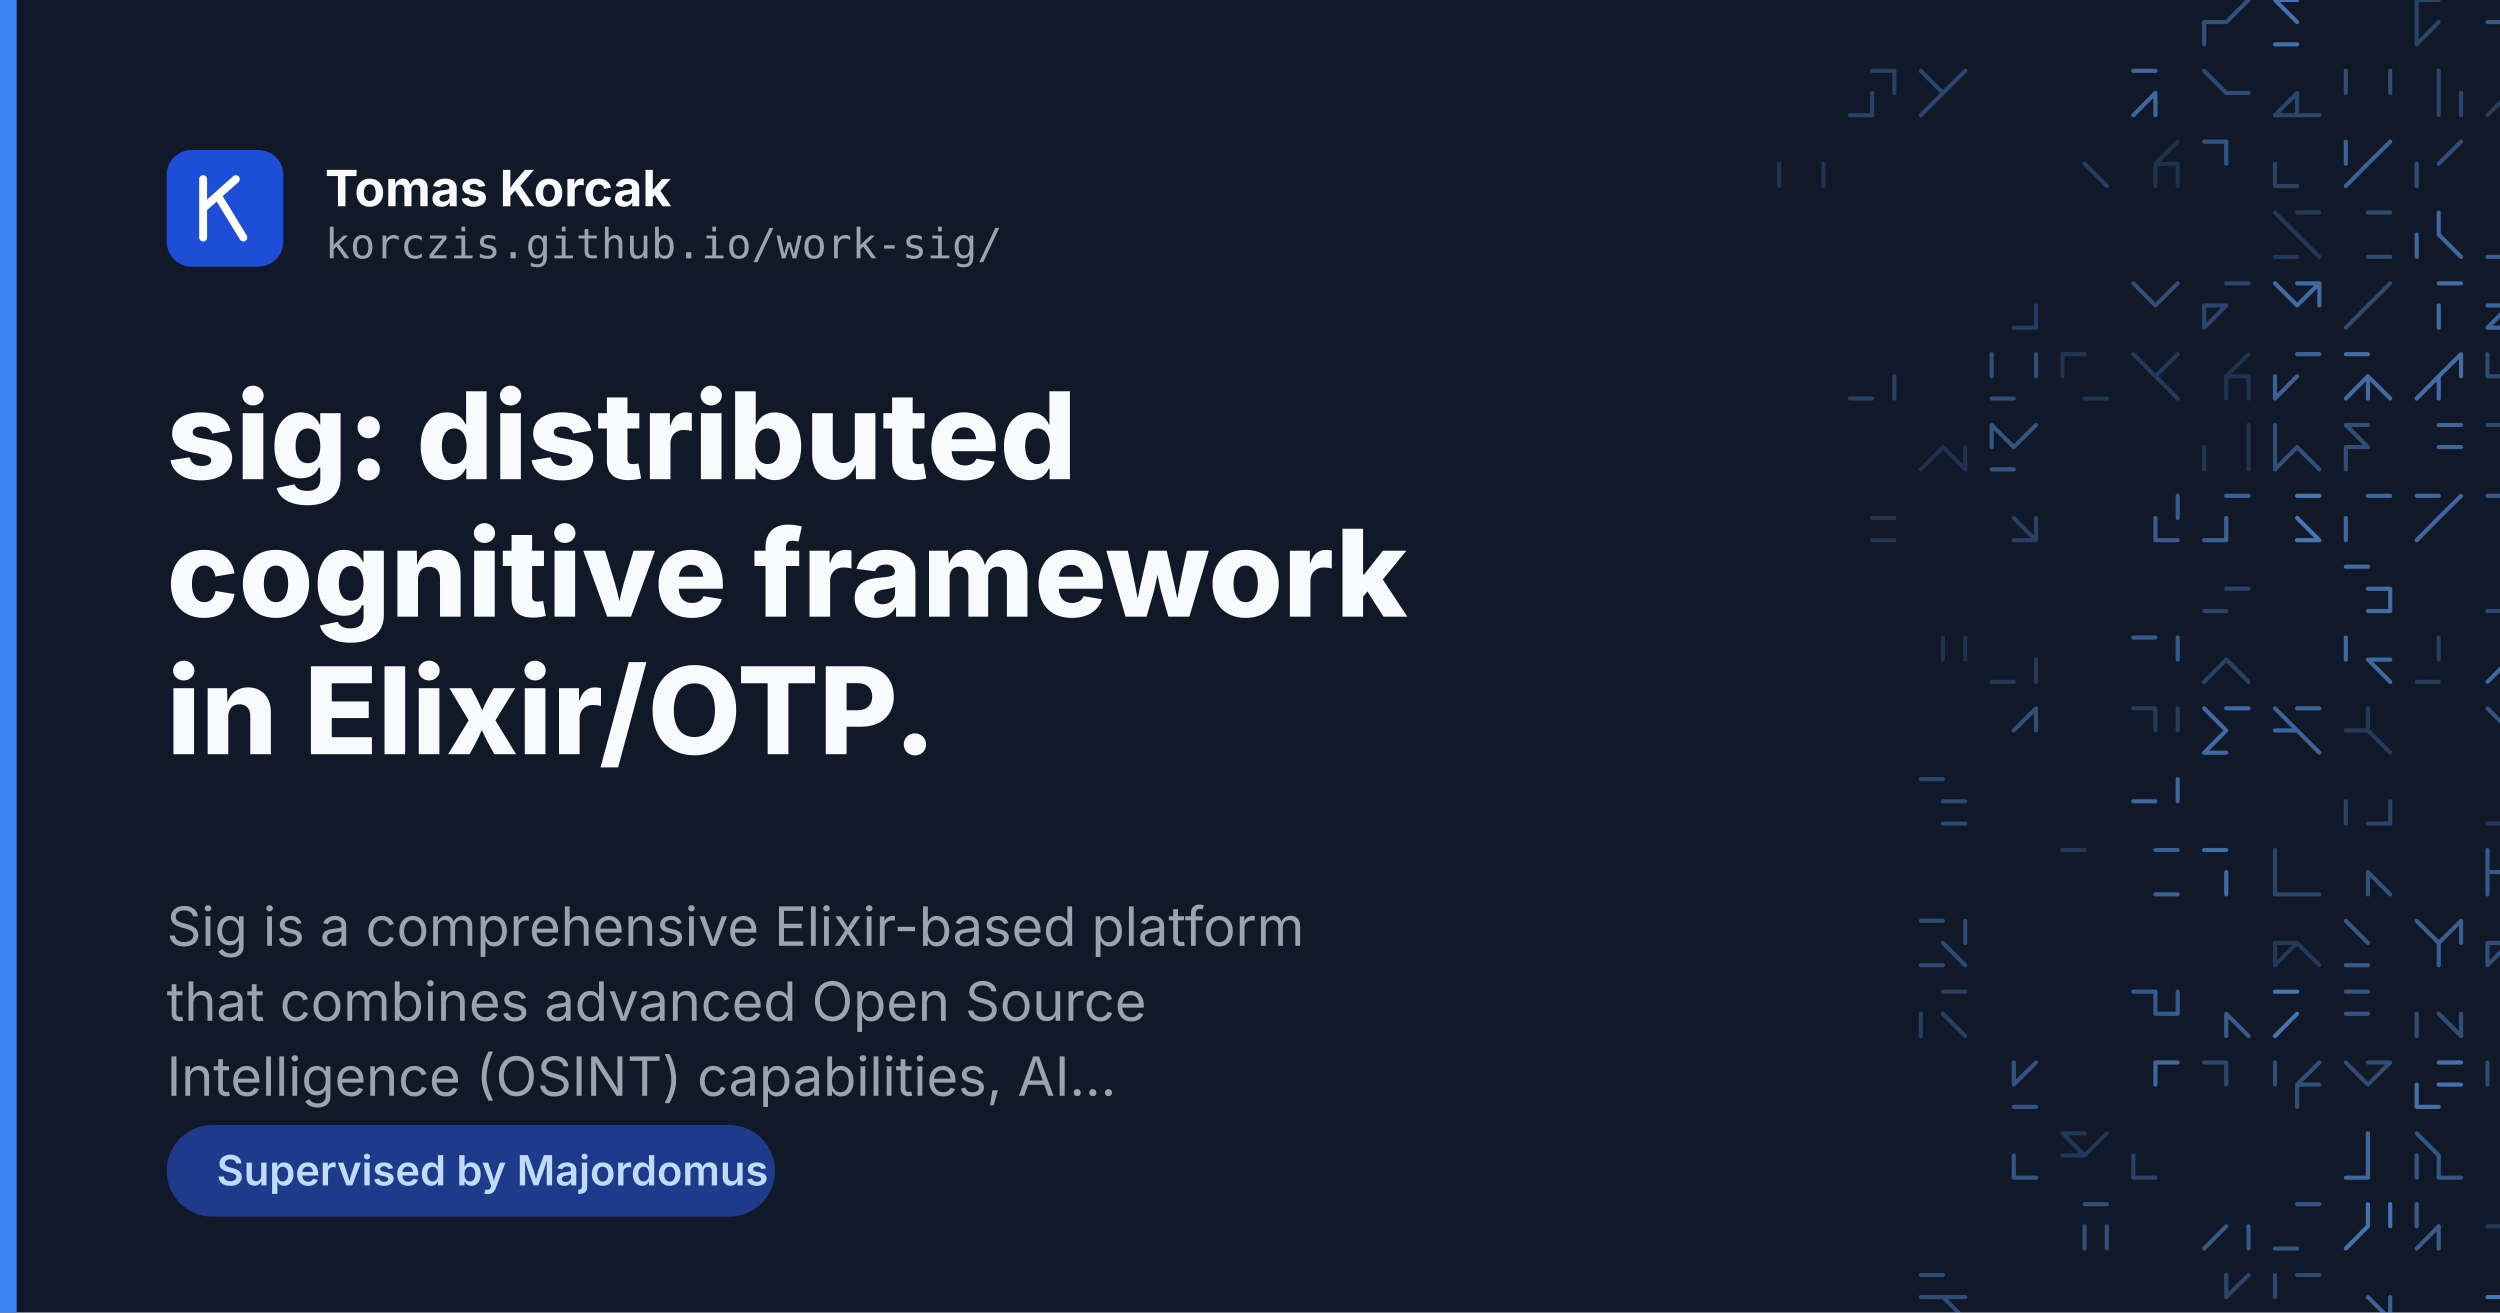
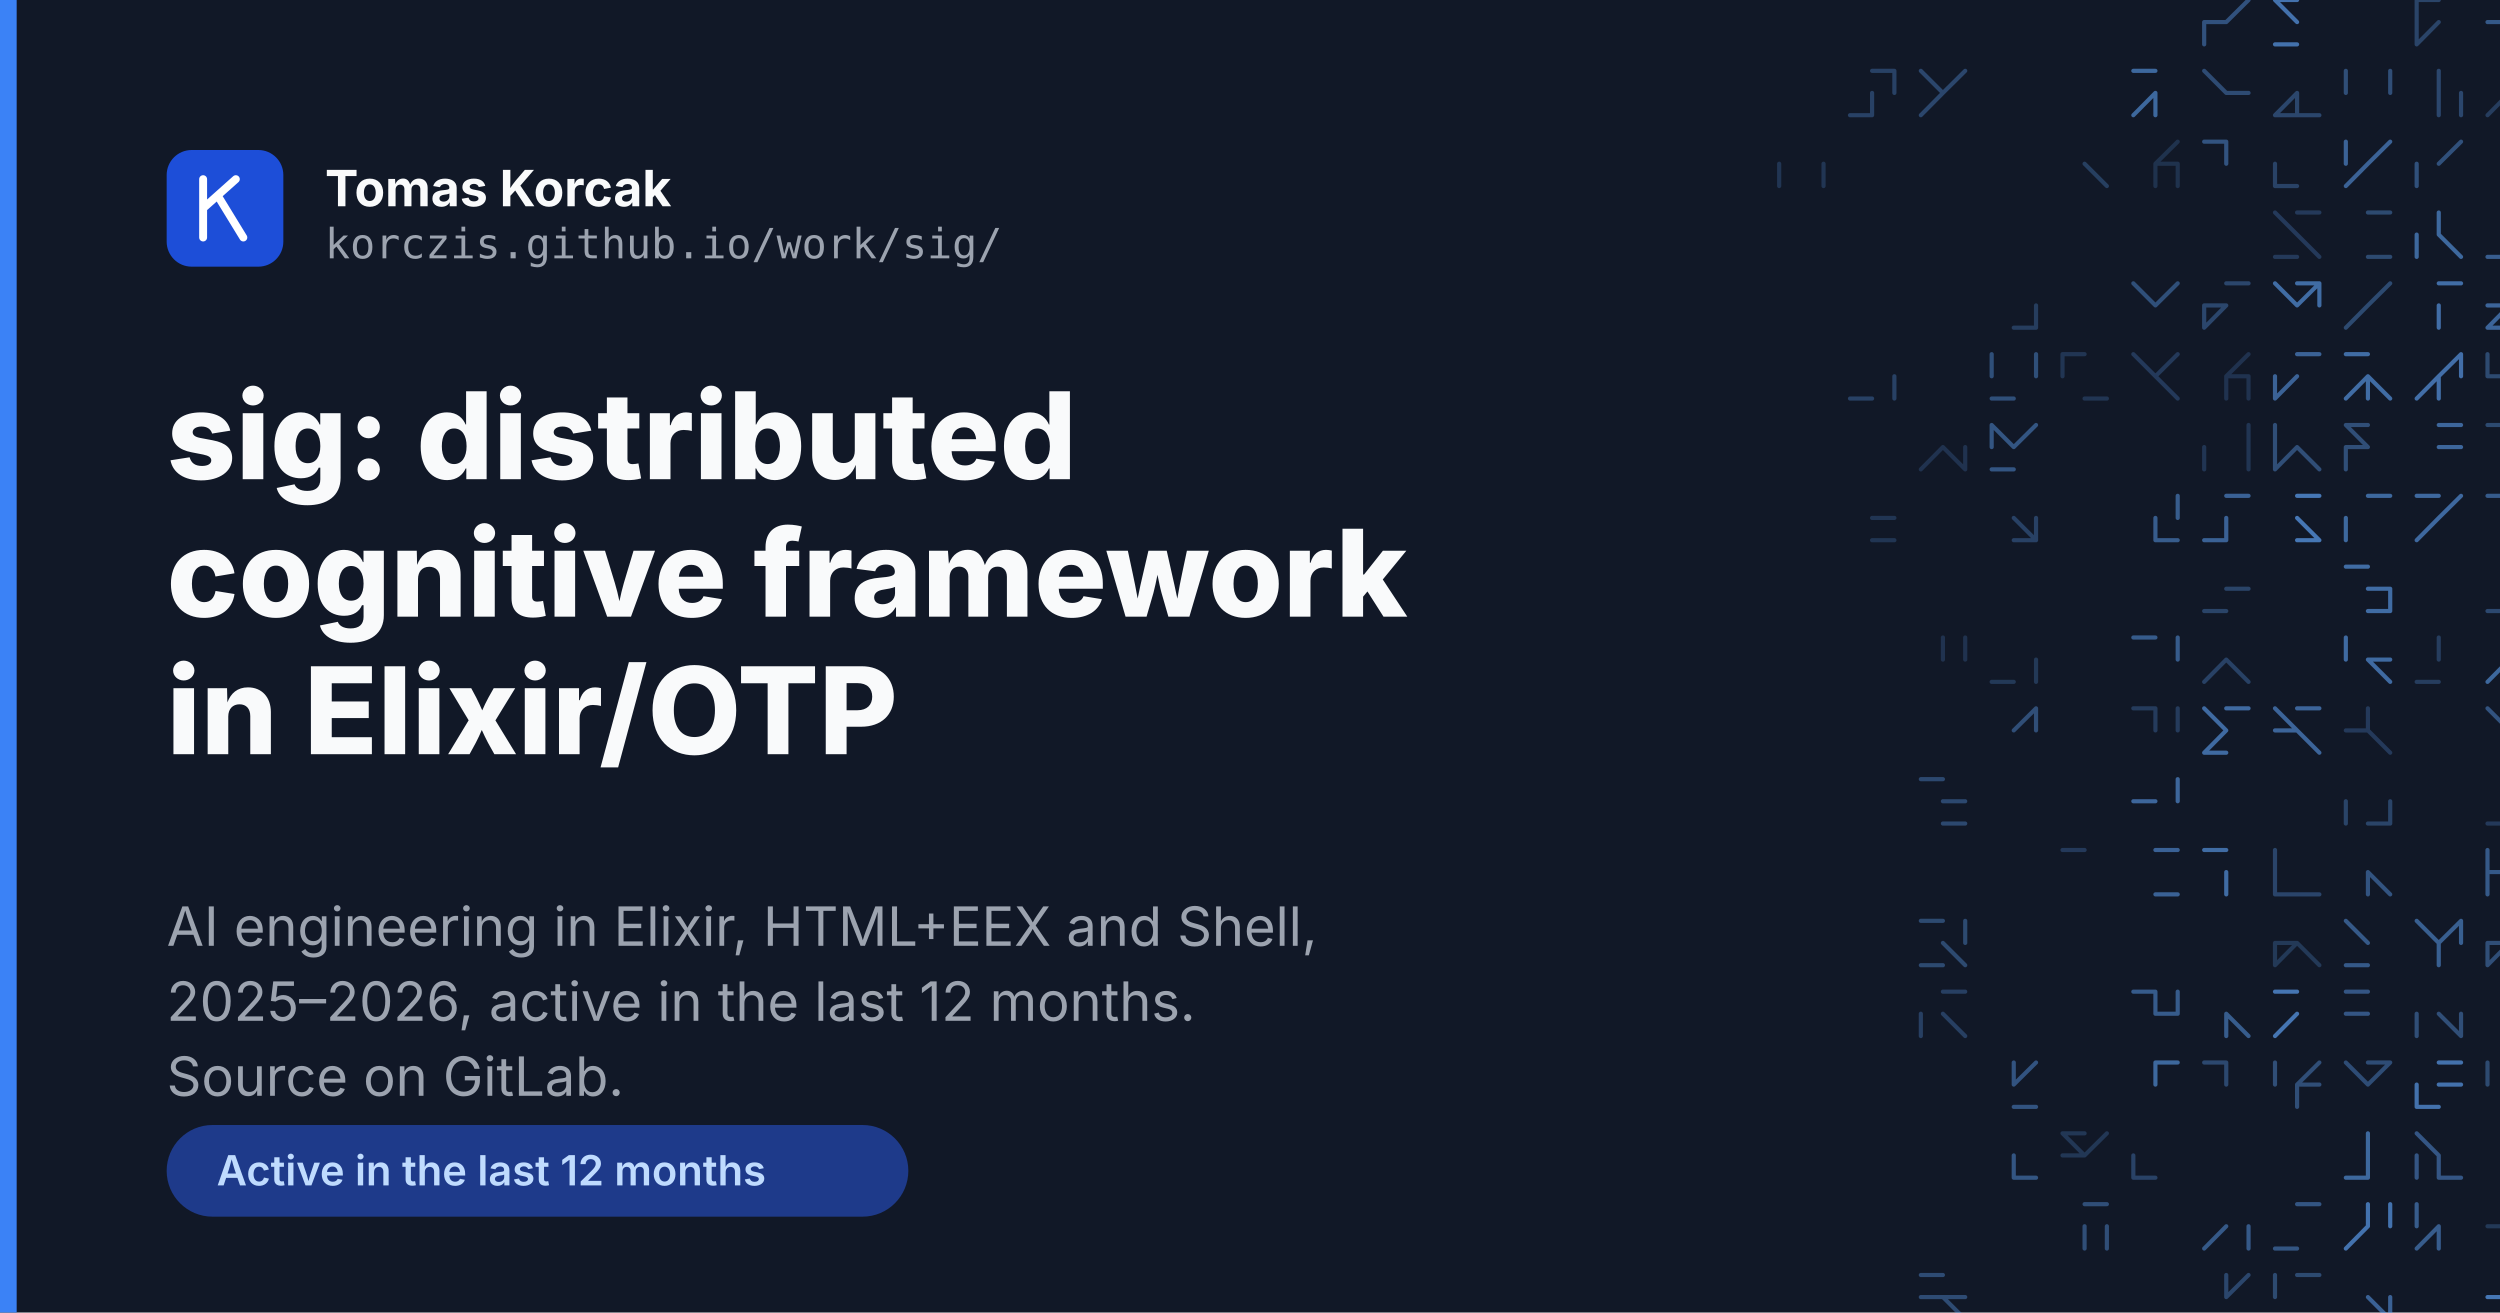
<svg xmlns="http://www.w3.org/2000/svg" width="1200" height="630" viewBox="0 0 1200 630">
  <rect width="1200" height="630" fill="#111827" />
  <g fill="none" stroke="#60a5fa" stroke-width="2" stroke-linecap="round">
    <path d="M1058.0 10.6L1058.0 21.3M1058.0 10.6L1068.6 10.6M1079.3 0.0L1068.6 10.6M1058.0 10.6L1068.6 10.6" opacity="0.41" />
    <path d="M1092.0 0.0L1102.6 10.6M1092.0 21.3L1102.6 21.3M1092.0 0.0L1102.6 0.0" opacity="0.63" />
    <path d="M1160.0 0.0L1160.0 10.6M1170.6 10.6L1160.0 21.3M1160.0 10.6L1160.0 21.3M1160.0 0.0L1170.6 0.0" opacity="0.31" />
    <path d="M1194.0 10.6L1204.6 10.6M1204.6 0.0L1204.6 10.6" opacity="0.46" />
    <path d="M1238.6 10.6L1238.6 21.3M1228.0 0.0L1238.6 10.6M1249.3 0.0L1238.6 10.6" opacity="0.48" />
    <path d="M909.3 34.0L909.3 44.6M898.6 34.0L909.3 34.0M898.6 44.6L898.6 55.3M888.0 55.3L898.6 55.3" opacity="0.29" />
    <path d="M943.3 34.0L932.6 44.6M922.0 34.0L932.6 44.6M932.6 44.6L922.0 55.3" opacity="0.33" />
    <path d="M1024.0 34.0L1034.6 34.0M1034.6 44.6L1034.6 55.3M1034.6 44.6L1024.0 55.3" opacity="0.56" />
    <path d="M1058.0 34.0L1068.6 44.6M1068.6 44.6L1079.3 44.6" opacity="0.36" />
    <path d="M1102.6 44.6L1092.0 55.3M1102.6 44.6L1102.6 55.3M1102.6 55.3L1113.3 55.3M1092.0 55.3L1102.6 55.3" opacity="0.33" />
    <path d="M1147.3 34.0L1147.3 44.6M1126.0 34.0L1126.0 44.6" opacity="0.38" />
    <path d="M1170.6 44.6L1170.6 55.3M1181.3 44.6L1181.3 55.3M1170.6 34.0L1170.6 44.6" opacity="0.33" />
    <path d="M1204.6 44.6L1194.0 55.3M1204.6 44.6L1215.3 44.6" opacity="0.26" />
    <path d="M1228.0 34.0L1228.0 44.6M1249.3 34.0L1238.6 44.6M1228.0 55.3L1238.6 55.3M1228.0 44.6L1228.0 55.3" opacity="0.67" />
    <path d="M854.0 78.6L854.0 89.3M875.3 78.6L875.3 89.3" opacity="0.21" />
    <path d="M1000.6 78.6L1011.3 89.3M1000.6 78.6L1011.3 89.3" opacity="0.27" />
    <path d="M1045.3 68.0L1034.6 78.6M1034.6 78.6L1034.6 89.3M1045.3 78.6L1045.3 89.3M1034.6 78.6L1045.3 78.6" opacity="0.18" />
    <path d="M1068.6 68.0L1068.6 78.6M1058.0 68.0L1068.6 68.0" opacity="0.42" />
    <path d="M1092.0 89.3L1102.6 89.3M1092.0 78.6L1092.0 89.3" opacity="0.30" />
    <path d="M1136.6 78.6L1126.0 89.3M1147.3 68.0L1136.6 78.6M1126.0 68.0L1126.0 78.6" opacity="0.53" />
    <path d="M1160.0 78.6L1160.0 89.3M1181.3 68.0L1170.6 78.6" opacity="0.40" />
    <path d="M1102.6 112.6L1113.3 123.3M1092.0 102.0L1102.6 112.6M1102.6 102.0L1113.3 102.0M1092.0 123.3L1102.6 123.3" opacity="0.24" />
    <path d="M1136.6 123.3L1147.3 123.3M1136.6 102.0L1147.3 102.0" opacity="0.35" />
    <path d="M1160.0 112.6L1160.0 123.3M1170.6 112.6L1181.3 123.3M1160.0 112.6L1160.0 123.3M1170.6 102.0L1170.6 112.6" opacity="0.56" />
    <path d="M1204.6 102.0L1215.3 102.0M1204.6 112.6L1215.3 112.6M1194.0 123.3L1204.6 123.3" opacity="0.49" />
    <path d="M1249.3 112.6L1249.3 123.3M1238.6 102.0L1238.6 112.6M1228.0 123.3L1238.6 123.3" opacity="0.55" />
    <path d="M966.6 157.3L977.3 157.3M977.3 146.6L977.3 157.3" opacity="0.26" />
    <path d="M1045.3 136.0L1034.6 146.6M1024.0 136.0L1034.6 146.6" opacity="0.39" />
    <path d="M1058.0 146.6L1058.0 157.3M1068.6 136.0L1079.3 136.0M1068.6 146.6L1058.0 157.3M1058.0 146.6L1068.6 146.6" opacity="0.33" />
    <path d="M1092.0 136.0L1102.6 146.6M1102.6 136.0L1113.3 136.0M1113.3 136.0L1113.3 146.6M1113.3 136.0L1102.6 146.6" opacity="0.59" />
    <path d="M1147.3 136.0L1136.6 146.6M1136.6 146.6L1126.0 157.3" opacity="0.35" />
    <path d="M1170.6 146.6L1170.6 157.3M1170.6 136.0L1181.3 136.0" opacity="0.60" />
    <path d="M1204.6 136.0L1204.6 146.6M1194.0 157.3L1204.6 157.3M1204.6 146.6L1194.0 157.3M1194.0 146.6L1204.6 146.6" opacity="0.54" />
    <path d="M909.3 180.6L909.3 191.3M888.0 191.3L898.6 191.3" opacity="0.29" />
    <path d="M956.0 170.0L956.0 180.6M956.0 191.3L966.6 191.3M977.3 170.0L977.3 180.6" opacity="0.39" />
    <path d="M990.0 170.0L1000.6 170.0M1000.6 191.3L1011.3 191.3M990.0 170.0L990.0 180.6" opacity="0.21" />
    <path d="M1045.3 170.0L1034.6 180.6M1024.0 170.0L1034.6 180.6M1034.6 180.6L1045.3 191.3M1034.6 180.6L1045.3 191.3" opacity="0.24" />
    <path d="M1068.6 180.6L1068.6 191.3M1079.3 180.6L1079.3 191.3M1068.6 180.6L1079.3 180.6M1079.3 170.0L1068.6 180.6" opacity="0.19" />
    <path d="M1102.6 170.0L1113.3 170.0M1092.0 180.6L1092.0 191.3M1102.6 180.6L1092.0 191.3" opacity="0.53" />
    <path d="M1136.6 180.6L1147.3 191.3M1136.6 180.6L1126.0 191.3M1126.0 170.0L1136.6 170.0M1136.6 180.6L1136.6 191.3" opacity="0.59" />
    <path d="M1170.6 180.6L1170.6 191.3M1170.6 180.6L1160.0 191.3M1181.3 170.0L1170.6 180.6M1181.3 170.0L1181.3 180.6" opacity="0.61" />
    <path d="M1204.6 170.0L1215.3 170.0M1194.0 170.0L1194.0 180.6M1194.0 180.6L1204.6 180.6" opacity="0.35" />
    <path d="M1228.0 170.0L1238.6 180.6M1238.6 170.0L1238.6 180.6" opacity="0.42" />
    <path d="M943.3 214.6L943.3 225.3M932.6 214.6L922.0 225.3M932.6 214.6L943.3 225.3" opacity="0.19" />
    <path d="M977.3 204.0L966.6 214.6M956.0 204.0L966.6 214.6M956.0 225.3L966.6 225.3M956.0 204.0L956.0 214.6" opacity="0.43" />
    <path d="M1079.3 214.6L1079.3 225.3M1079.3 204.0L1079.3 214.6M1058.0 214.6L1058.0 225.3" opacity="0.21" />
    <path d="M1102.6 214.6L1092.0 225.3M1092.0 214.6L1092.0 225.3M1092.0 204.0L1092.0 214.6M1102.6 214.6L1113.3 225.3" opacity="0.38" />
    <path d="M1126.0 214.6L1126.0 225.3M1126.0 214.6L1136.6 214.6M1126.0 204.0L1136.6 204.0M1126.0 204.0L1136.6 214.6" opacity="0.38" />
    <path d="M1170.6 214.6L1181.3 214.6M1170.6 204.0L1181.3 204.0M1170.6 214.6L1181.3 214.6" opacity="0.55" />
    <path d="M1204.6 204.0L1215.3 204.0M1215.3 204.0L1215.3 214.6M1204.6 204.0L1204.6 214.6M1194.0 204.0L1204.6 204.0" opacity="0.35" />
    <path d="M1238.6 204.0L1238.6 214.6M1228.0 225.3L1238.6 225.3" opacity="0.64" />
    <path d="M898.6 259.3L909.3 259.3M898.6 248.6L909.3 248.6" opacity="0.21" />
    <path d="M977.3 248.6L977.3 259.3M966.6 248.6L977.3 259.3M966.6 259.3L977.3 259.3" opacity="0.29" />
    <path d="M1034.6 248.6L1034.6 259.3M1034.6 259.3L1045.3 259.3M1045.3 238.0L1045.3 248.6" opacity="0.48" />
    <path d="M1068.6 238.0L1079.3 238.0M1058.0 259.3L1068.6 259.3M1068.6 248.6L1068.6 259.3M1068.6 238.0L1079.3 238.0" opacity="0.52" />
    <path d="M1102.6 259.3L1113.3 259.3M1102.6 238.0L1113.3 238.0M1102.6 248.6L1113.3 259.3" opacity="0.67" />
    <path d="M1126.0 248.6L1126.0 259.3M1136.6 238.0L1147.3 238.0" opacity="0.56" />
    <path d="M1170.6 248.6L1160.0 259.3M1181.3 238.0L1170.6 248.6M1160.0 238.0L1170.6 238.0" opacity="0.57" />
    <path d="M1204.6 248.6L1215.3 248.6M1194.0 238.0L1204.6 238.0M1204.6 238.0L1204.6 248.6" opacity="0.47" />
    <path d="M1249.3 238.0L1238.6 248.6M1228.0 238.0L1238.6 248.6" opacity="0.40" />
    <path d="M1058.0 293.3L1068.6 293.3M1068.6 282.6L1079.3 282.6" opacity="0.31" />
    <path d="M1136.6 282.6L1147.3 282.6M1126.0 272.0L1136.6 272.0M1147.3 282.6L1147.3 293.3M1136.6 293.3L1147.3 293.3" opacity="0.59" />
    <path d="M1194.0 293.3L1204.6 293.3M1215.3 272.0L1215.3 282.6" opacity="0.34" />
    <path d="M1238.6 282.6L1228.0 293.3M1228.0 272.0L1238.6 282.6M1249.3 272.0L1238.6 282.6" opacity="0.40" />
    <path d="M943.3 306.0L943.3 316.6M932.6 306.0L932.6 316.6" opacity="0.19" />
    <path d="M977.3 316.6L977.3 327.3M956.0 327.3L966.6 327.3" opacity="0.23" />
    <path d="M1045.3 306.0L1045.3 316.6M1024.0 306.0L1034.6 306.0M1024.0 306.0L1034.6 306.0" opacity="0.47" />
    <path d="M1068.6 316.6L1058.0 327.3M1068.6 316.6L1079.3 327.3" opacity="0.29" />
    <path d="M1126.0 306.0L1126.0 316.6M1136.6 316.6L1147.3 316.6M1136.6 316.6L1147.3 327.3" opacity="0.58" />
    <path d="M1170.6 306.0L1170.6 316.6M1160.0 327.3L1170.6 327.3" opacity="0.26" />
    <path d="M1204.6 327.3L1215.3 327.3M1204.6 316.6L1215.3 316.6M1204.6 316.6L1194.0 327.3" opacity="0.56" />
    <path d="M1238.6 327.3L1249.3 327.3M1238.6 306.0L1249.3 306.0M1249.3 306.0L1249.3 316.6" opacity="0.44" />
    <path d="M977.3 340.0L977.3 350.6M977.3 340.0L966.6 350.6" opacity="0.38" />
    <path d="M1024.0 340.0L1034.6 340.0M1034.6 340.0L1034.6 350.6M1024.0 340.0L1034.6 340.0M1045.3 340.0L1045.3 350.6" opacity="0.25" />
    <path d="M1068.6 350.6L1058.0 361.3M1058.0 340.0L1068.6 350.6M1058.0 361.3L1068.6 361.3M1068.6 340.0L1079.3 340.0" opacity="0.58" />
    <path d="M1102.6 350.6L1113.3 361.3M1102.6 340.0L1113.3 340.0M1092.0 350.6L1102.6 350.6M1092.0 340.0L1102.6 350.6" opacity="0.54" />
    <path d="M1136.6 350.6L1147.3 361.3M1126.0 350.6L1136.6 350.6M1136.6 340.0L1136.6 350.6" opacity="0.24" />
    <path d="M1204.6 350.6L1204.6 361.3M1194.0 340.0L1204.6 350.6" opacity="0.42" />
    <path d="M1228.0 340.0L1238.6 340.0M1228.0 350.6L1228.0 361.3M1238.6 350.6L1249.3 361.3M1238.6 340.0L1249.3 340.0" opacity="0.65" />
    <path d="M932.6 384.6L943.3 384.6M932.6 395.3L943.3 395.3M922.0 374.0L932.6 374.0" opacity="0.34" />
    <path d="M1024.0 384.6L1034.6 384.6M1045.3 374.0L1045.3 384.6" opacity="0.55" />
    <path d="M1136.6 395.3L1147.3 395.3M1126.0 384.6L1126.0 395.3M1147.3 384.6L1147.3 395.3" opacity="0.31" />
    <path d="M1204.6 374.0L1204.6 384.6M1194.0 395.3L1204.6 395.3" opacity="0.24" />
    <path d="M1238.6 384.6L1249.3 384.6M1238.6 384.6L1238.6 395.3" opacity="0.49" />
    <path d="M990.0 408.0L1000.6 408.0M990.0 408.0L1000.6 408.0" opacity="0.24" />
    <path d="M1034.6 408.0L1045.3 408.0M1034.6 429.3L1045.3 429.3" opacity="0.52" />
    <path d="M1068.6 418.6L1068.6 429.3M1058.0 408.0L1068.6 408.0" opacity="0.59" />
    <path d="M1102.6 429.3L1113.3 429.3M1092.0 418.6L1092.0 429.3M1092.0 429.3L1102.6 429.3M1092.0 408.0L1092.0 418.6" opacity="0.32" />
    <path d="M1136.6 418.6L1147.3 429.3M1136.6 418.6L1136.6 429.3" opacity="0.42" />
    <path d="M1204.6 408.0L1204.6 418.6M1194.0 418.6L1194.0 429.3M1194.0 408.0L1194.0 418.6M1194.0 418.6L1204.6 418.6" opacity="0.46" />
    <path d="M1238.6 418.6L1238.6 429.3M1228.0 408.0L1228.0 418.6" opacity="0.27" />
    <path d="M922.0 442.0L932.6 442.0M922.0 463.3L932.6 463.3M943.3 442.0L943.3 452.6M932.6 452.6L943.3 463.3" opacity="0.35" />
    <path d="M1102.6 452.6L1092.0 463.3M1102.6 452.6L1113.3 463.3M1092.0 452.6L1102.6 452.6M1092.0 452.6L1092.0 463.3" opacity="0.23" />
    <path d="M1126.0 442.0L1136.6 452.6M1126.0 442.0L1136.6 452.6M1126.0 463.3L1136.6 463.3M1126.0 463.3L1136.6 463.3" opacity="0.46" />
    <path d="M1160.0 442.0L1170.6 452.6M1170.6 452.6L1170.6 463.3M1181.3 442.0L1181.3 452.6M1181.3 442.0L1170.6 452.6" opacity="0.50" />
    <path d="M1204.6 452.6L1194.0 463.3M1194.0 452.6L1194.0 463.3M1194.0 452.6L1204.6 452.6" opacity="0.38" />
    <path d="M1238.6 452.6L1249.3 463.3M1238.6 452.6L1228.0 463.3M1228.0 452.6L1228.0 463.3M1228.0 442.0L1238.6 452.6" opacity="0.50" />
    <path d="M922.0 486.6L922.0 497.3M932.6 476.0L943.3 476.0M932.6 486.6L943.3 497.3" opacity="0.28" />
    <path d="M1045.3 476.0L1045.3 486.6M1034.6 486.6L1045.3 486.6M1024.0 476.0L1034.6 476.0M1034.6 476.0L1034.6 486.6" opacity="0.47" />
    <path d="M1068.6 486.6L1079.3 497.3M1068.6 486.6L1068.6 497.3" opacity="0.48" />
    <path d="M1092.0 476.0L1102.6 476.0M1102.6 486.6L1092.0 497.3" opacity="0.66" />
    <path d="M1126.0 486.6L1136.6 486.6M1126.0 476.0L1136.6 476.0" opacity="0.44" />
    <path d="M1170.6 486.6L1181.3 497.3M1170.6 486.6L1181.3 497.3M1160.0 486.6L1160.0 497.3M1181.3 486.6L1181.3 497.3" opacity="0.38" />
    <path d="M1238.6 486.6L1249.3 486.6M1228.0 497.3L1238.6 497.3" opacity="0.47" />
    <path d="M966.6 510.0L966.6 520.6M977.3 510.0L966.6 520.6M966.6 531.3L977.3 531.3" opacity="0.42" />
    <path d="M1034.6 510.0L1045.3 510.0M1034.6 510.0L1034.6 520.6M1034.6 510.0L1034.6 520.6" opacity="0.56" />
    <path d="M1058.0 510.0L1068.6 510.0M1068.6 510.0L1068.6 520.6M1058.0 510.0L1068.6 510.0" opacity="0.34" />
    <path d="M1102.6 520.6L1113.3 520.6M1113.3 510.0L1102.6 520.6M1102.6 520.6L1102.6 531.3M1092.0 510.0L1092.0 520.6" opacity="0.38" />
    <path d="M1136.6 510.0L1147.3 510.0M1126.0 510.0L1136.6 520.6M1147.3 510.0L1136.6 520.6" opacity="0.37" />
    <path d="M1160.0 531.3L1170.6 531.3M1170.6 520.6L1181.3 520.6M1160.0 520.6L1160.0 531.3M1170.6 510.0L1181.3 510.0" opacity="0.63" />
    <path d="M1204.6 531.3L1215.3 531.3M1194.0 510.0L1194.0 520.6M1204.6 520.6L1204.6 531.3M1204.6 510.0L1215.3 510.0" opacity="0.35" />
    <path d="M1249.3 510.0L1238.6 520.6M1238.6 520.6L1249.3 531.3M1228.0 510.0L1228.0 520.6" opacity="0.29" />
    <path d="M966.6 554.6L966.6 565.3M966.6 565.3L977.3 565.3" opacity="0.43" />
    <path d="M990.0 544.0L1000.6 544.0M990.0 544.0L1000.6 554.6M990.0 554.6L1000.6 554.6M1011.3 544.0L1000.6 554.6" opacity="0.22" />
    <path d="M1024.0 565.3L1034.6 565.3M1024.0 554.6L1024.0 565.3" opacity="0.30" />
    <path d="M1136.6 544.0L1136.6 554.6M1136.6 554.6L1136.6 565.3M1126.0 565.3L1136.6 565.3" opacity="0.56" />
    <path d="M1170.6 554.6L1170.6 565.3M1160.0 554.6L1160.0 565.3M1160.0 544.0L1170.6 554.6M1170.6 565.3L1181.3 565.3" opacity="0.44" />
    <path d="M1204.6 554.6L1215.3 565.3M1204.6 544.0L1204.6 554.6" opacity="0.44" />
    <path d="M1000.6 588.6L1000.6 599.3M1000.6 578.0L1011.3 578.0M1011.3 588.6L1011.3 599.3" opacity="0.38" />
    <path d="M1079.3 588.6L1079.3 599.3M1068.6 588.6L1058.0 599.3" opacity="0.46" />
    <path d="M1102.6 578.0L1113.3 578.0M1092.0 599.3L1102.6 599.3" opacity="0.43" />
    <path d="M1136.6 578.0L1136.6 588.6M1136.6 588.6L1126.0 599.3M1147.3 578.0L1147.3 588.6" opacity="0.64" />
    <path d="M1160.0 578.0L1160.0 588.6M1170.6 588.6L1160.0 599.3M1170.6 588.6L1170.6 599.3" opacity="0.48" />
    <path d="M1204.6 578.0L1204.6 588.6M1194.0 588.6L1204.6 588.6M1204.6 578.0L1204.6 588.6" opacity="0.23" />
    <path d="M932.6 622.6L943.3 633.3M932.6 622.6L943.3 622.6M922.0 622.6L932.6 622.6M922.0 612.0L932.6 612.0" opacity="0.36" />
    <path d="M1079.3 612.0L1068.6 622.6M1068.6 612.0L1068.6 622.6" opacity="0.33" />
    <path d="M1102.6 633.3L1113.3 633.3M1102.6 612.0L1113.3 612.0M1092.0 612.0L1092.0 622.6" opacity="0.35" />
    <path d="M1136.6 622.6L1147.3 633.3M1136.6 622.6L1147.3 633.3M1147.3 622.6L1147.3 633.3" opacity="0.52" />
    <path d="M1194.0 622.6L1204.6 622.6M1215.3 612.0L1215.3 622.6" opacity="0.67" />
    <path d="M1238.6 622.6L1249.3 622.6M1238.6 612.0L1249.3 612.0M1228.0 612.0L1228.0 622.6" opacity="0.22" />
    <path d="M898.6 656.6L909.3 667.3M898.6 667.3L909.3 667.3M888.0 646.0L898.6 646.0M909.3 646.0L898.6 656.6" opacity="0.31" />
    <path d="M922.0 646.0L932.6 646.0M932.6 656.6L943.3 667.3M943.3 646.0L943.3 656.6M932.6 656.6L922.0 667.3" opacity="0.22" />
    <path d="M1079.3 646.0L1079.3 656.6M1068.6 656.6L1079.3 656.6M1079.3 656.6L1079.3 667.3" opacity="0.52" />
    <path d="M1092.0 656.6L1092.0 667.3M1102.6 646.0L1102.6 656.6" opacity="0.22" />
    <path d="M1147.3 656.6L1147.3 667.3M1126.0 656.6L1126.0 667.3M1136.6 667.3L1147.3 667.3" opacity="0.33" />
    <path d="M1160.0 646.0L1170.6 656.6M1160.0 656.6L1160.0 667.3" opacity="0.32" />
    <path d="M1215.3 656.6L1215.3 667.3M1204.6 646.0L1215.3 646.0M1204.6 656.6L1215.3 656.6M1194.0 656.6L1204.6 656.6" opacity="0.35" />
    <path d="M1238.6 646.0L1249.3 646.0M1228.0 656.6L1228.0 667.3" opacity="0.33" />
  </g>
  <rect x="0" y="0" width="8" height="630" fill="#3b82f6" />
  <g font-family="Inter, Helvetica Neue, Helvetica, Arial, sans-serif">
    <rect x="80" y="72" width="56" height="56" rx="12" fill="#1d4ed8" />
    <g fill="none" stroke="#fff" stroke-width="3.8" stroke-linecap="round" stroke-linejoin="round">
      <path d="M97.5 86v28M97.5 100l15.7-14M104.5 93.9l12.3 20.1" />
    </g>
    <text x="156" y="99" font-size="24" font-weight="700" fill="#f9fafb">Tomas Korcak</text>
-     <text x="156" y="124" font-size="20" font-family="JetBrains Mono, Menlo, monospace" fill="#9ca3af">korczis.github.io/work-sig/</text>
+     <text x="156" y="124" font-size="20" font-family="JetBrains Mono, Menlo, monospace" fill="#9ca3af">korczis.github.io/work/sig/</text>
    <text x="80" y="230" font-size="58" font-weight="800" fill="#f9fafb">sig: distributed</text>
    <text x="80" y="296" font-size="58" font-weight="800" fill="#f9fafb">cognitive framework</text>
-     <text x="80" y="362" font-size="58" font-weight="800" fill="#f9fafb">in Elixir/OTP.</text>
-     <text x="80" y="454" font-size="26" fill="#9ca3af">Sig is a comprehensive Elixir-based platform</text>
-     <text x="80" y="490" font-size="26" fill="#9ca3af">that combines advanced Open Source</text>
-     <text x="80" y="526" font-size="26" fill="#9ca3af">Intelligence (OSINT) capabilities, AI…</text>
-     <rect x="80" y="540" width="292" height="44" rx="22" fill="#1e3a8a" />
-     <text x="104" y="569" font-size="20" font-weight="600" fill="#bfdbfe">Supervised by Majordomus</text>
+     <text x="80" y="362" font-size="58" font-weight="800" fill="#f9fafb">in Elixir/OTP</text>
+     <text x="80" y="454" font-size="26" fill="#9ca3af">AI engineering in Elixir, HTML+EEX and Shell,</text>
+     <text x="80" y="490" font-size="26" fill="#9ca3af">2025–2026, active in the last 12 months.</text>
+     <text x="80" y="526" font-size="26" fill="#9ca3af">Source on GitLab.</text>
+     <rect x="80" y="540" width="356" height="44" rx="22" fill="#1e3a8a" />
+     <text x="104" y="569" font-size="20" font-weight="600" fill="#bfdbfe">Active in the last 12 months</text>
  </g>
</svg>
